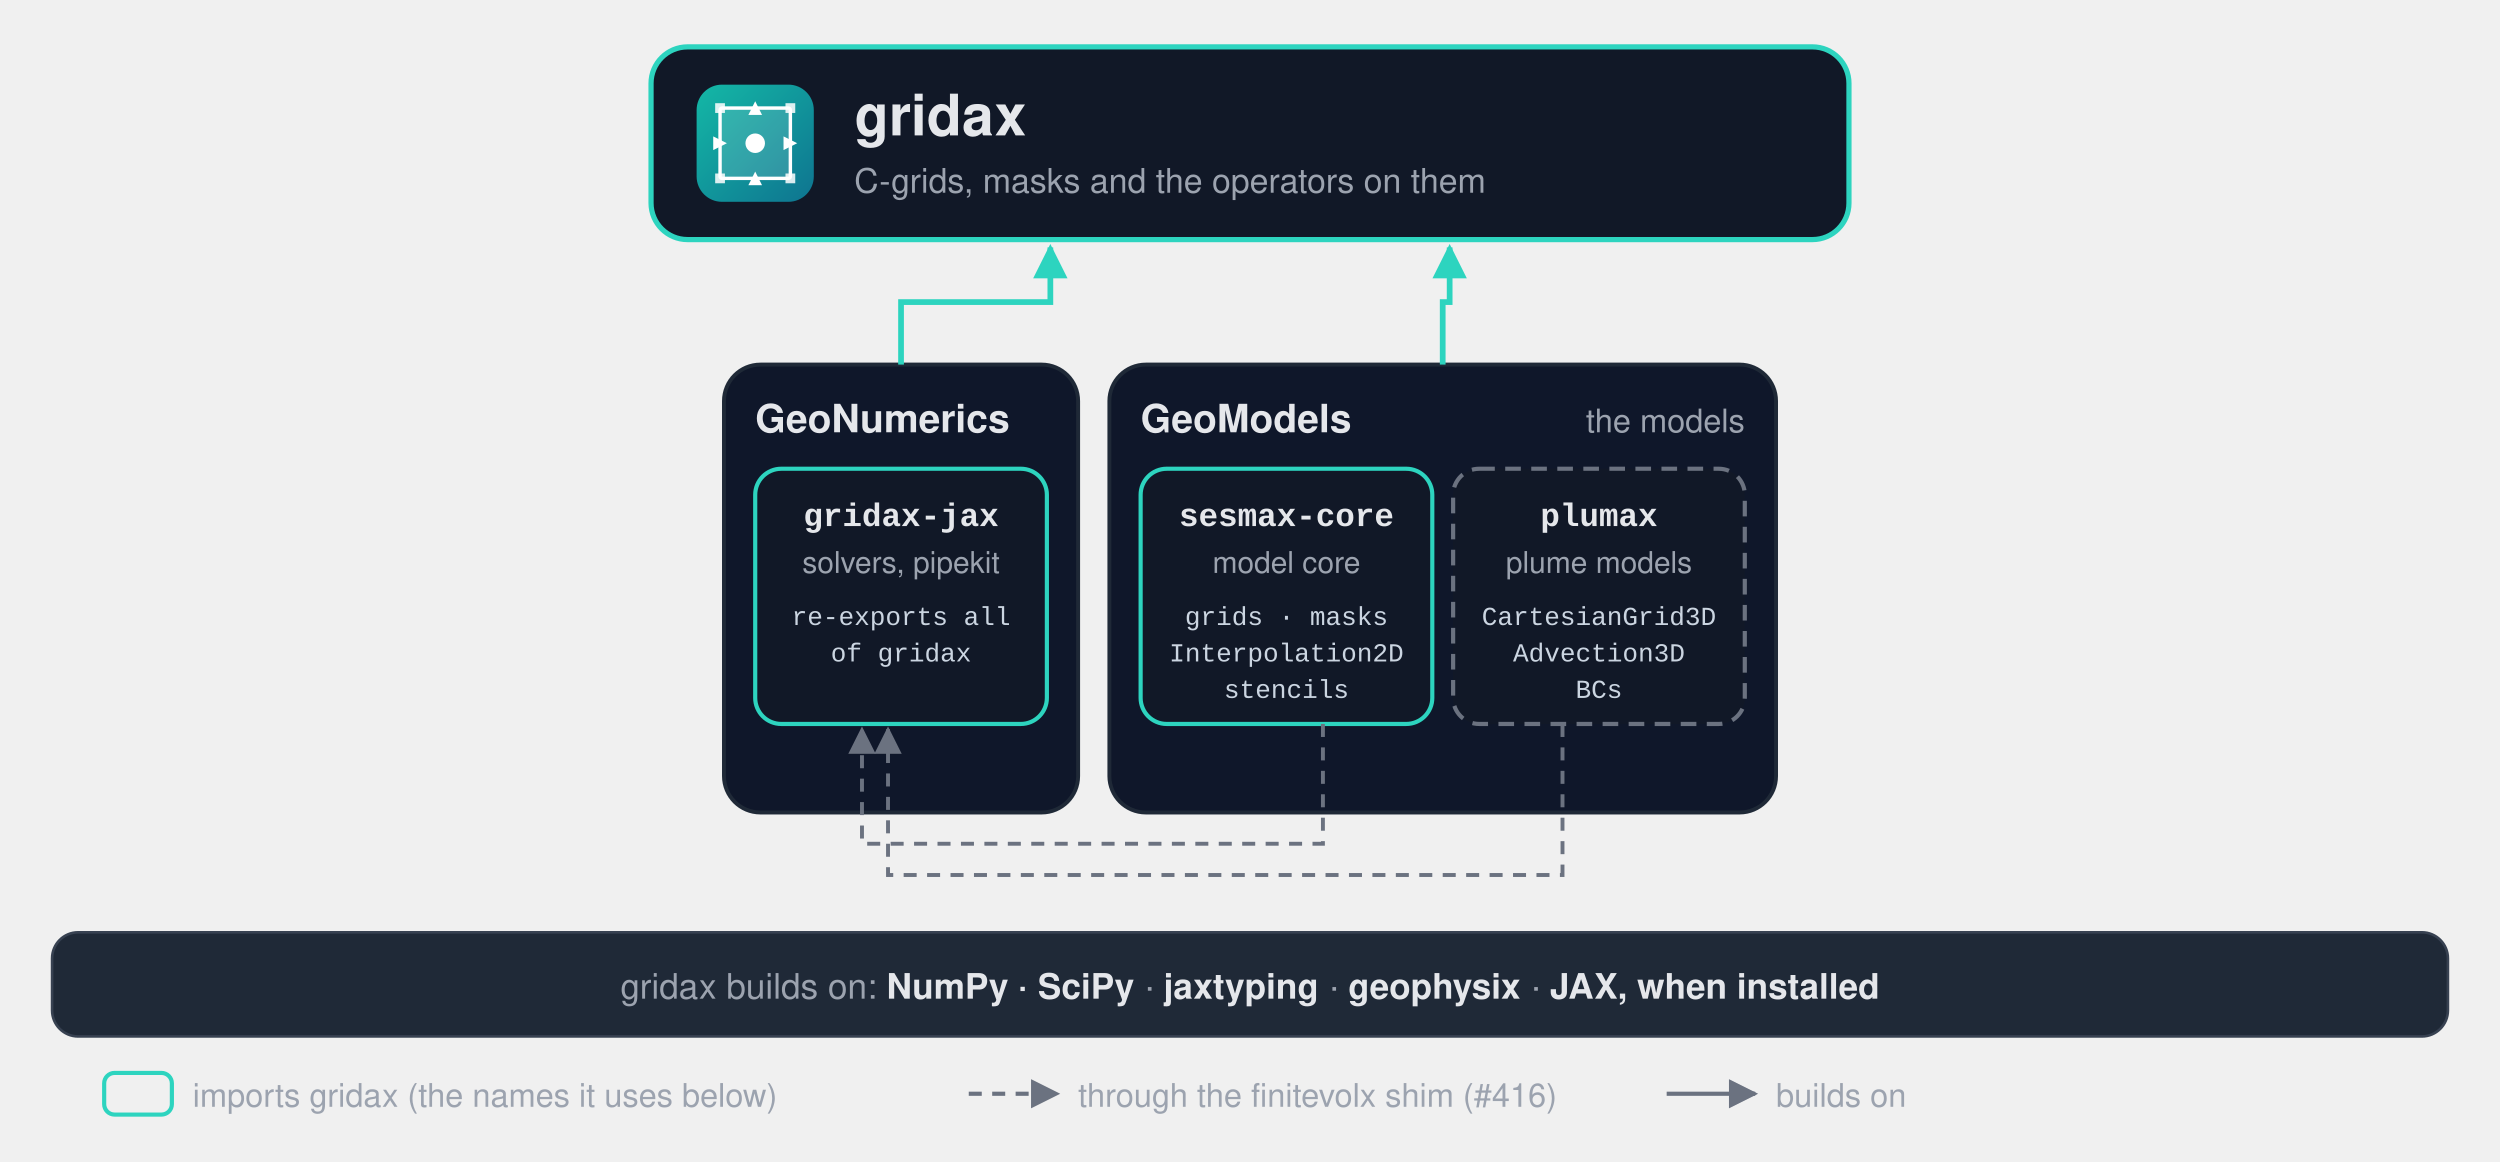
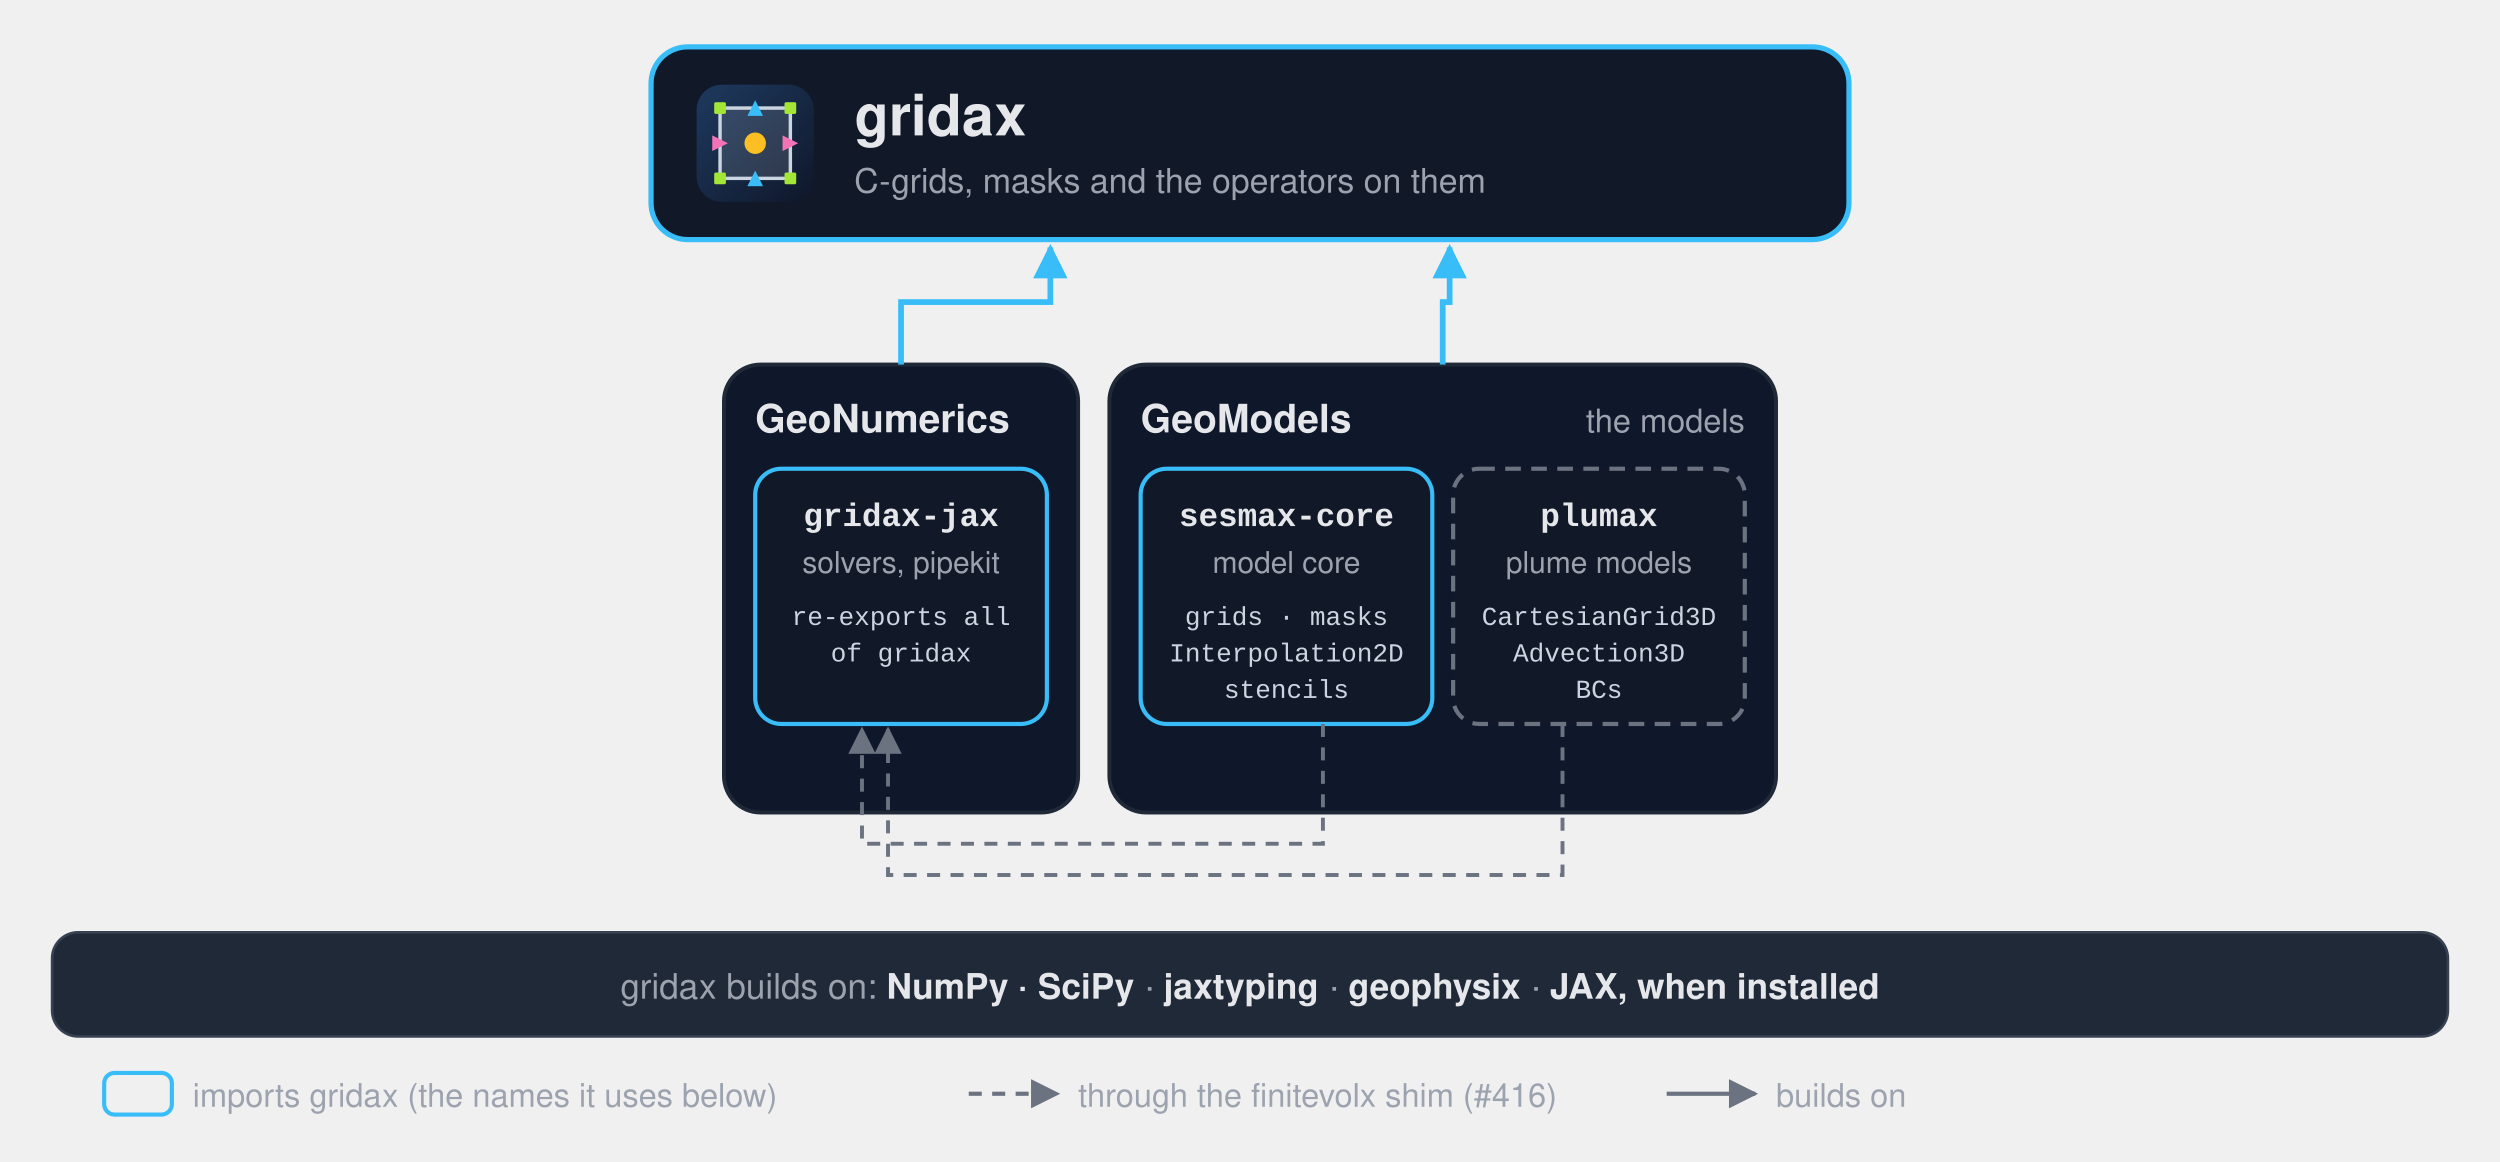
<svg xmlns="http://www.w3.org/2000/svg" width="960" height="446" viewBox="0 0 960 446" role="img" aria-label="Packages that import gridax: gridax-jax in GeoNumerics, in the same repository, which re-exports all of it; and sesmax-core in GeoModels, which imports the grids, masks, Interpolation2D and the raw stencils. plumax in GeoModels still imports the deprecated finitevolx shim, drawn dashed, and both models reach gridax-jax's names through it. gridax builds on NumPy, SciPy, jaxtyping and geophysix, and on JAX when it is installed.">
  <defs>
    <marker id="eh-dark" viewBox="0 0 10 10" refX="9" refY="5" markerWidth="7" markerHeight="7" orient="auto-start-reverse">
      <path d="M0 0 L10 5 L0 10 z" fill="#6B7280" />
    </marker>
    <marker id="ea-dark" viewBox="0 0 10 10" refX="9" refY="5" markerWidth="6" markerHeight="6" orient="auto-start-reverse">
-       <path d="M0 0 L10 5 L0 10 z" fill="#2DD4BF" />
+       <path d="M0 0 L10 5 L0 10 z" fill="#38BDF8" />
    </marker>
  </defs>
-   <rect x="250" y="18" width="460" height="74" rx="14" fill="#111827" stroke="#2DD4BF" stroke-width="2" />
+   <rect x="250" y="18" width="460" height="74" rx="14" fill="#111827" stroke="#38BDF8" stroke-width="2" />
  <svg x="266" y="31" width="48" height="48" viewBox="0 0 128 128">
    <defs>
      <linearGradient id="ix-dark" x1="0" y1="0" x2="1" y2="1">
-         <stop offset="0" stop-color="#14B8A6" />
-         <stop offset="1" stop-color="#0E7490" />
+         <stop offset="0" stop-color="#1E3A5F" />
+         <stop offset="1" stop-color="#0F172A" />
      </linearGradient>
    </defs>
    <rect x="4" y="4" width="120" height="120" rx="26" fill="url(#ix-dark)" />
-     <rect x="28" y="28" width="72" height="72" rx="2" fill="#FFFFFF" fill-opacity="0.14" stroke="#FFFFFF" stroke-width="3.5" />
-     <circle cx="64" cy="64" r="10" fill="#FFFFFF" />
-     <path d="M35 64 L21 57 L21 71 Z" fill="#FFFFFF" />
-     <path d="M107 64 L93 57 L93 71 Z" fill="#FFFFFF" />
-     <path d="M64 21 L57 35 L71 35 Z" fill="#FFFFFF" />
-     <path d="M64 93 L57 107 L71 107 Z" fill="#FFFFFF" />
-     <rect x="23" y="23" width="10" height="10" fill="#FFFFFF" fill-opacity="0.85" />
-     <rect x="23" y="95" width="10" height="10" fill="#FFFFFF" fill-opacity="0.85" />
-     <rect x="95" y="23" width="10" height="10" fill="#FFFFFF" fill-opacity="0.85" />
-     <rect x="95" y="95" width="10" height="10" fill="#FFFFFF" fill-opacity="0.85" />
+     <rect x="28" y="28" width="72" height="72" rx="2" fill="#FFFFFF" fill-opacity="0.12" stroke="#CBD5E1" stroke-width="3.5" />
+     <circle cx="64" cy="64" r="11" fill="#FBBF24" />
+     <path d="M36 64 L20 56 L20 72 Z" fill="#F472B6" />
+     <path d="M108 64 L92 56 L92 72 Z" fill="#F472B6" />
+     <path d="M64 20 L56 36 L72 36 Z" fill="#38BDF8" />
+     <path d="M64 92 L56 108 L72 108 Z" fill="#38BDF8" />
+     <rect x="22" y="22" width="12" height="12" rx="1.5" fill="#A3E635" />
+     <rect x="22" y="94" width="12" height="12" rx="1.5" fill="#A3E635" />
+     <rect x="94" y="22" width="12" height="12" rx="1.5" fill="#A3E635" />
+     <rect x="94" y="94" width="12" height="12" rx="1.5" fill="#A3E635" />
  </svg>
  <text x="328" y="52" font-family="ui-sans-serif, -apple-system, 'Segoe UI', Helvetica, Arial, sans-serif" font-size="22" font-weight="700" fill="#E5E7EB">gridax</text>
  <text x="328" y="74" font-family="ui-sans-serif, -apple-system, 'Segoe UI', Helvetica, Arial, sans-serif" font-size="13" fill="#9CA3AF">C-grids, masks and the operators on them</text>
  <rect x="278.0" y="140" width="136" height="172" rx="14" fill="#0F172A" stroke="#1F2937" stroke-width="1.5" />
  <text x="290.0" y="166" font-family="ui-sans-serif, -apple-system, 'Segoe UI', Helvetica, Arial, sans-serif" font-size="15" font-weight="700" fill="#E5E7EB">GeoNumerics</text>
  <text x="402.0" y="166" text-anchor="end" font-family="ui-sans-serif, -apple-system, 'Segoe UI', Helvetica, Arial, sans-serif" font-size="12.5" fill="#9CA3AF" />
-   <path d="M346.0 140 L346.0 116 L403.333 116 L403.333 95" fill="none" stroke="#2DD4BF" stroke-width="2.2" marker-end="url(#ea-dark)" />
-   <rect x="290.0" y="180" width="112" height="98" rx="10" fill="#111827" stroke="#2DD4BF" stroke-width="1.6" />
+   <path d="M346.0 140 L346.0 116 L403.333 116 L403.333 95" fill="none" stroke="#38BDF8" stroke-width="2.2" marker-end="url(#ea-dark)" />
+   <rect x="290.0" y="180" width="112" height="98" rx="10" fill="#111827" stroke="#38BDF8" stroke-width="1.6" />
  <text x="346.0" y="202" text-anchor="middle" font-family="ui-monospace, SFMono-Regular, Menlo, Consolas, 'Liberation Mono', monospace" font-size="12.5" font-weight="700" fill="#E5E7EB">gridax-jax</text>
  <text x="346.0" y="220" text-anchor="middle" font-family="ui-sans-serif, -apple-system, 'Segoe UI', Helvetica, Arial, sans-serif" font-size="11.5" fill="#9CA3AF">solvers, pipekit</text>
  <text x="346.0" y="240" text-anchor="middle" font-family="ui-monospace, SFMono-Regular, Menlo, Consolas, 'Liberation Mono', monospace" font-size="10" fill="#CBD5E1">re-exports all</text>
  <text x="346.0" y="254" text-anchor="middle" font-family="ui-monospace, SFMono-Regular, Menlo, Consolas, 'Liberation Mono', monospace" font-size="10" fill="#CBD5E1">of gridax</text>
  <rect x="426.0" y="140" width="256" height="172" rx="14" fill="#0F172A" stroke="#1F2937" stroke-width="1.5" />
  <text x="438.0" y="166" font-family="ui-sans-serif, -apple-system, 'Segoe UI', Helvetica, Arial, sans-serif" font-size="15" font-weight="700" fill="#E5E7EB">GeoModels</text>
  <text x="670.0" y="166" text-anchor="end" font-family="ui-sans-serif, -apple-system, 'Segoe UI', Helvetica, Arial, sans-serif" font-size="12.5" fill="#9CA3AF">the models</text>
-   <path d="M554.0 140 L554.0 116 L556.667 116 L556.667 95" fill="none" stroke="#2DD4BF" stroke-width="2.2" marker-end="url(#ea-dark)" />
-   <rect x="438.0" y="180" width="112" height="98" rx="10" fill="#111827" stroke="#2DD4BF" stroke-width="1.6" />
+   <path d="M554.0 140 L554.0 116 L556.667 116 L556.667 95" fill="none" stroke="#38BDF8" stroke-width="2.2" marker-end="url(#ea-dark)" />
+   <rect x="438.0" y="180" width="112" height="98" rx="10" fill="#111827" stroke="#38BDF8" stroke-width="1.6" />
  <text x="494.0" y="202" text-anchor="middle" font-family="ui-monospace, SFMono-Regular, Menlo, Consolas, 'Liberation Mono', monospace" font-size="12.5" font-weight="700" fill="#E5E7EB">sesmax-core</text>
  <text x="494.0" y="220" text-anchor="middle" font-family="ui-sans-serif, -apple-system, 'Segoe UI', Helvetica, Arial, sans-serif" font-size="11.5" fill="#9CA3AF">model core</text>
  <text x="494.0" y="240" text-anchor="middle" font-family="ui-monospace, SFMono-Regular, Menlo, Consolas, 'Liberation Mono', monospace" font-size="10" fill="#CBD5E1">grids · masks</text>
  <text x="494.0" y="254" text-anchor="middle" font-family="ui-monospace, SFMono-Regular, Menlo, Consolas, 'Liberation Mono', monospace" font-size="10" fill="#CBD5E1">Interpolation2D</text>
  <text x="494.0" y="268" text-anchor="middle" font-family="ui-monospace, SFMono-Regular, Menlo, Consolas, 'Liberation Mono', monospace" font-size="10" fill="#CBD5E1">stencils</text>
  <rect x="558.0" y="180" width="112" height="98" rx="10" fill="#111827" stroke="#6B7280" stroke-width="1.6" stroke-dasharray="6 4" />
  <text x="614.0" y="202" text-anchor="middle" font-family="ui-monospace, SFMono-Regular, Menlo, Consolas, 'Liberation Mono', monospace" font-size="12.5" font-weight="700" fill="#E5E7EB">plumax</text>
  <text x="614.0" y="220" text-anchor="middle" font-family="ui-sans-serif, -apple-system, 'Segoe UI', Helvetica, Arial, sans-serif" font-size="11.5" fill="#9CA3AF">plume models</text>
  <text x="614.0" y="240" text-anchor="middle" font-family="ui-monospace, SFMono-Regular, Menlo, Consolas, 'Liberation Mono', monospace" font-size="10" fill="#CBD5E1">CartesianGrid3D</text>
  <text x="614.0" y="254" text-anchor="middle" font-family="ui-monospace, SFMono-Regular, Menlo, Consolas, 'Liberation Mono', monospace" font-size="10" fill="#CBD5E1">Advection3D</text>
  <text x="614.0" y="268" text-anchor="middle" font-family="ui-monospace, SFMono-Regular, Menlo, Consolas, 'Liberation Mono', monospace" font-size="10" fill="#CBD5E1">BCs</text>
  <path d="M508.0 278 L508.0 324 L331.0 324 L331.0 280" fill="none" stroke="#6B7280" stroke-width="1.5" stroke-dasharray="5 4" marker-end="url(#eh-dark)" />
  <path d="M600.0 278 L600.0 336 L341.0 336 L341.0 280" fill="none" stroke="#6B7280" stroke-width="1.5" stroke-dasharray="5 4" marker-end="url(#eh-dark)" />
  <rect x="20" y="358" width="920" height="40" rx="10" fill="#1F2937" stroke="#374151" />
  <text x="480" y="383.5" text-anchor="middle" font-family="ui-sans-serif, -apple-system, 'Segoe UI', Helvetica, Arial, sans-serif" font-size="13.5" fill="#9CA3AF">gridax builds on: <tspan font-weight="700" fill="#E5E7EB">NumPy · SciPy</tspan> · <tspan font-weight="700" fill="#E5E7EB">jaxtyping</tspan> · <tspan font-weight="700" fill="#E5E7EB">geophysix</tspan> · <tspan font-weight="700" fill="#E5E7EB">JAX, when installed</tspan>
  </text>
-   <rect x="40" y="412" width="26" height="16" rx="4" fill="none" stroke="#2DD4BF" stroke-width="1.6" />
+   <rect x="40" y="412" width="26" height="16" rx="4" fill="none" stroke="#38BDF8" stroke-width="1.6" />
  <text x="74" y="425" font-family="ui-sans-serif, -apple-system, 'Segoe UI', Helvetica, Arial, sans-serif" font-size="12.5" fill="#9CA3AF">imports gridax (the names it uses below)</text>
  <path d="M372 420 L406 420" stroke="#6B7280" stroke-width="1.6" stroke-dasharray="5 4" marker-end="url(#eh-dark)" />
  <text x="414" y="425" font-family="ui-sans-serif, -apple-system, 'Segoe UI', Helvetica, Arial, sans-serif" font-size="12.5" fill="#9CA3AF">through the finitevolx shim (#416)</text>
  <path d="M640 420 L674 420" stroke="#6B7280" stroke-width="1.6" marker-end="url(#eh-dark)" />
  <text x="682" y="425" font-family="ui-sans-serif, -apple-system, 'Segoe UI', Helvetica, Arial, sans-serif" font-size="12.5" fill="#9CA3AF">builds on</text>
</svg>
